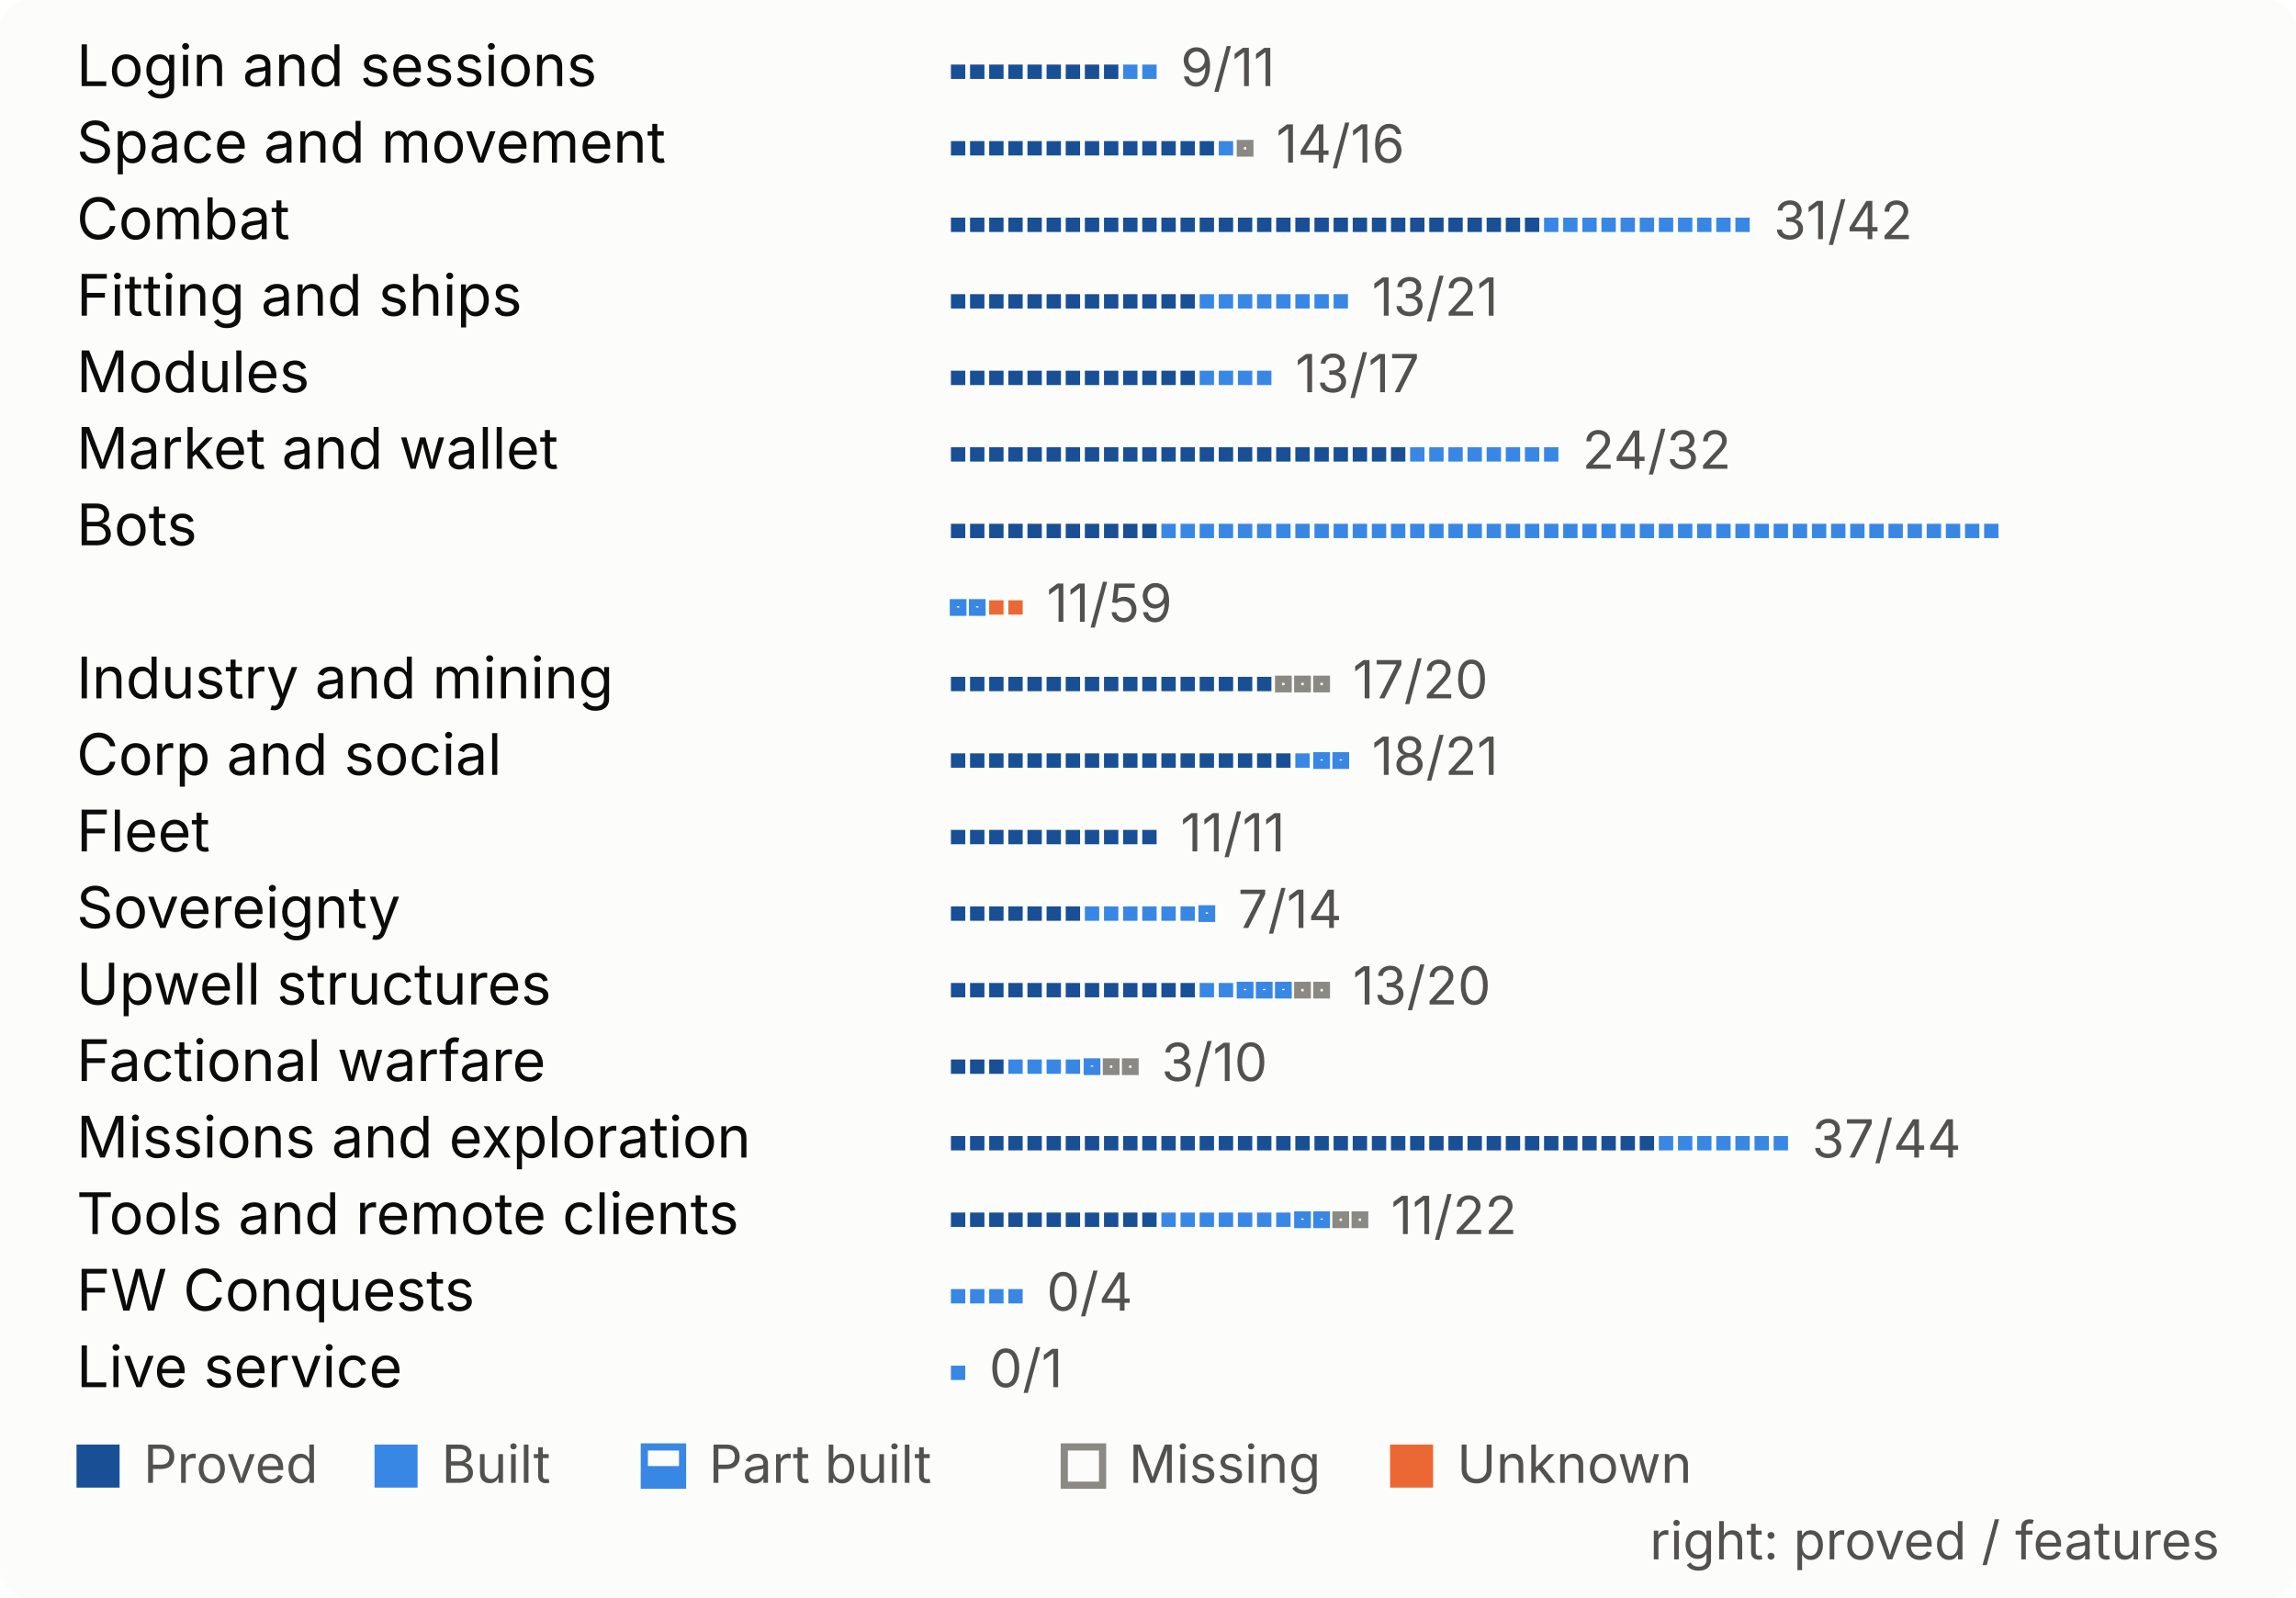
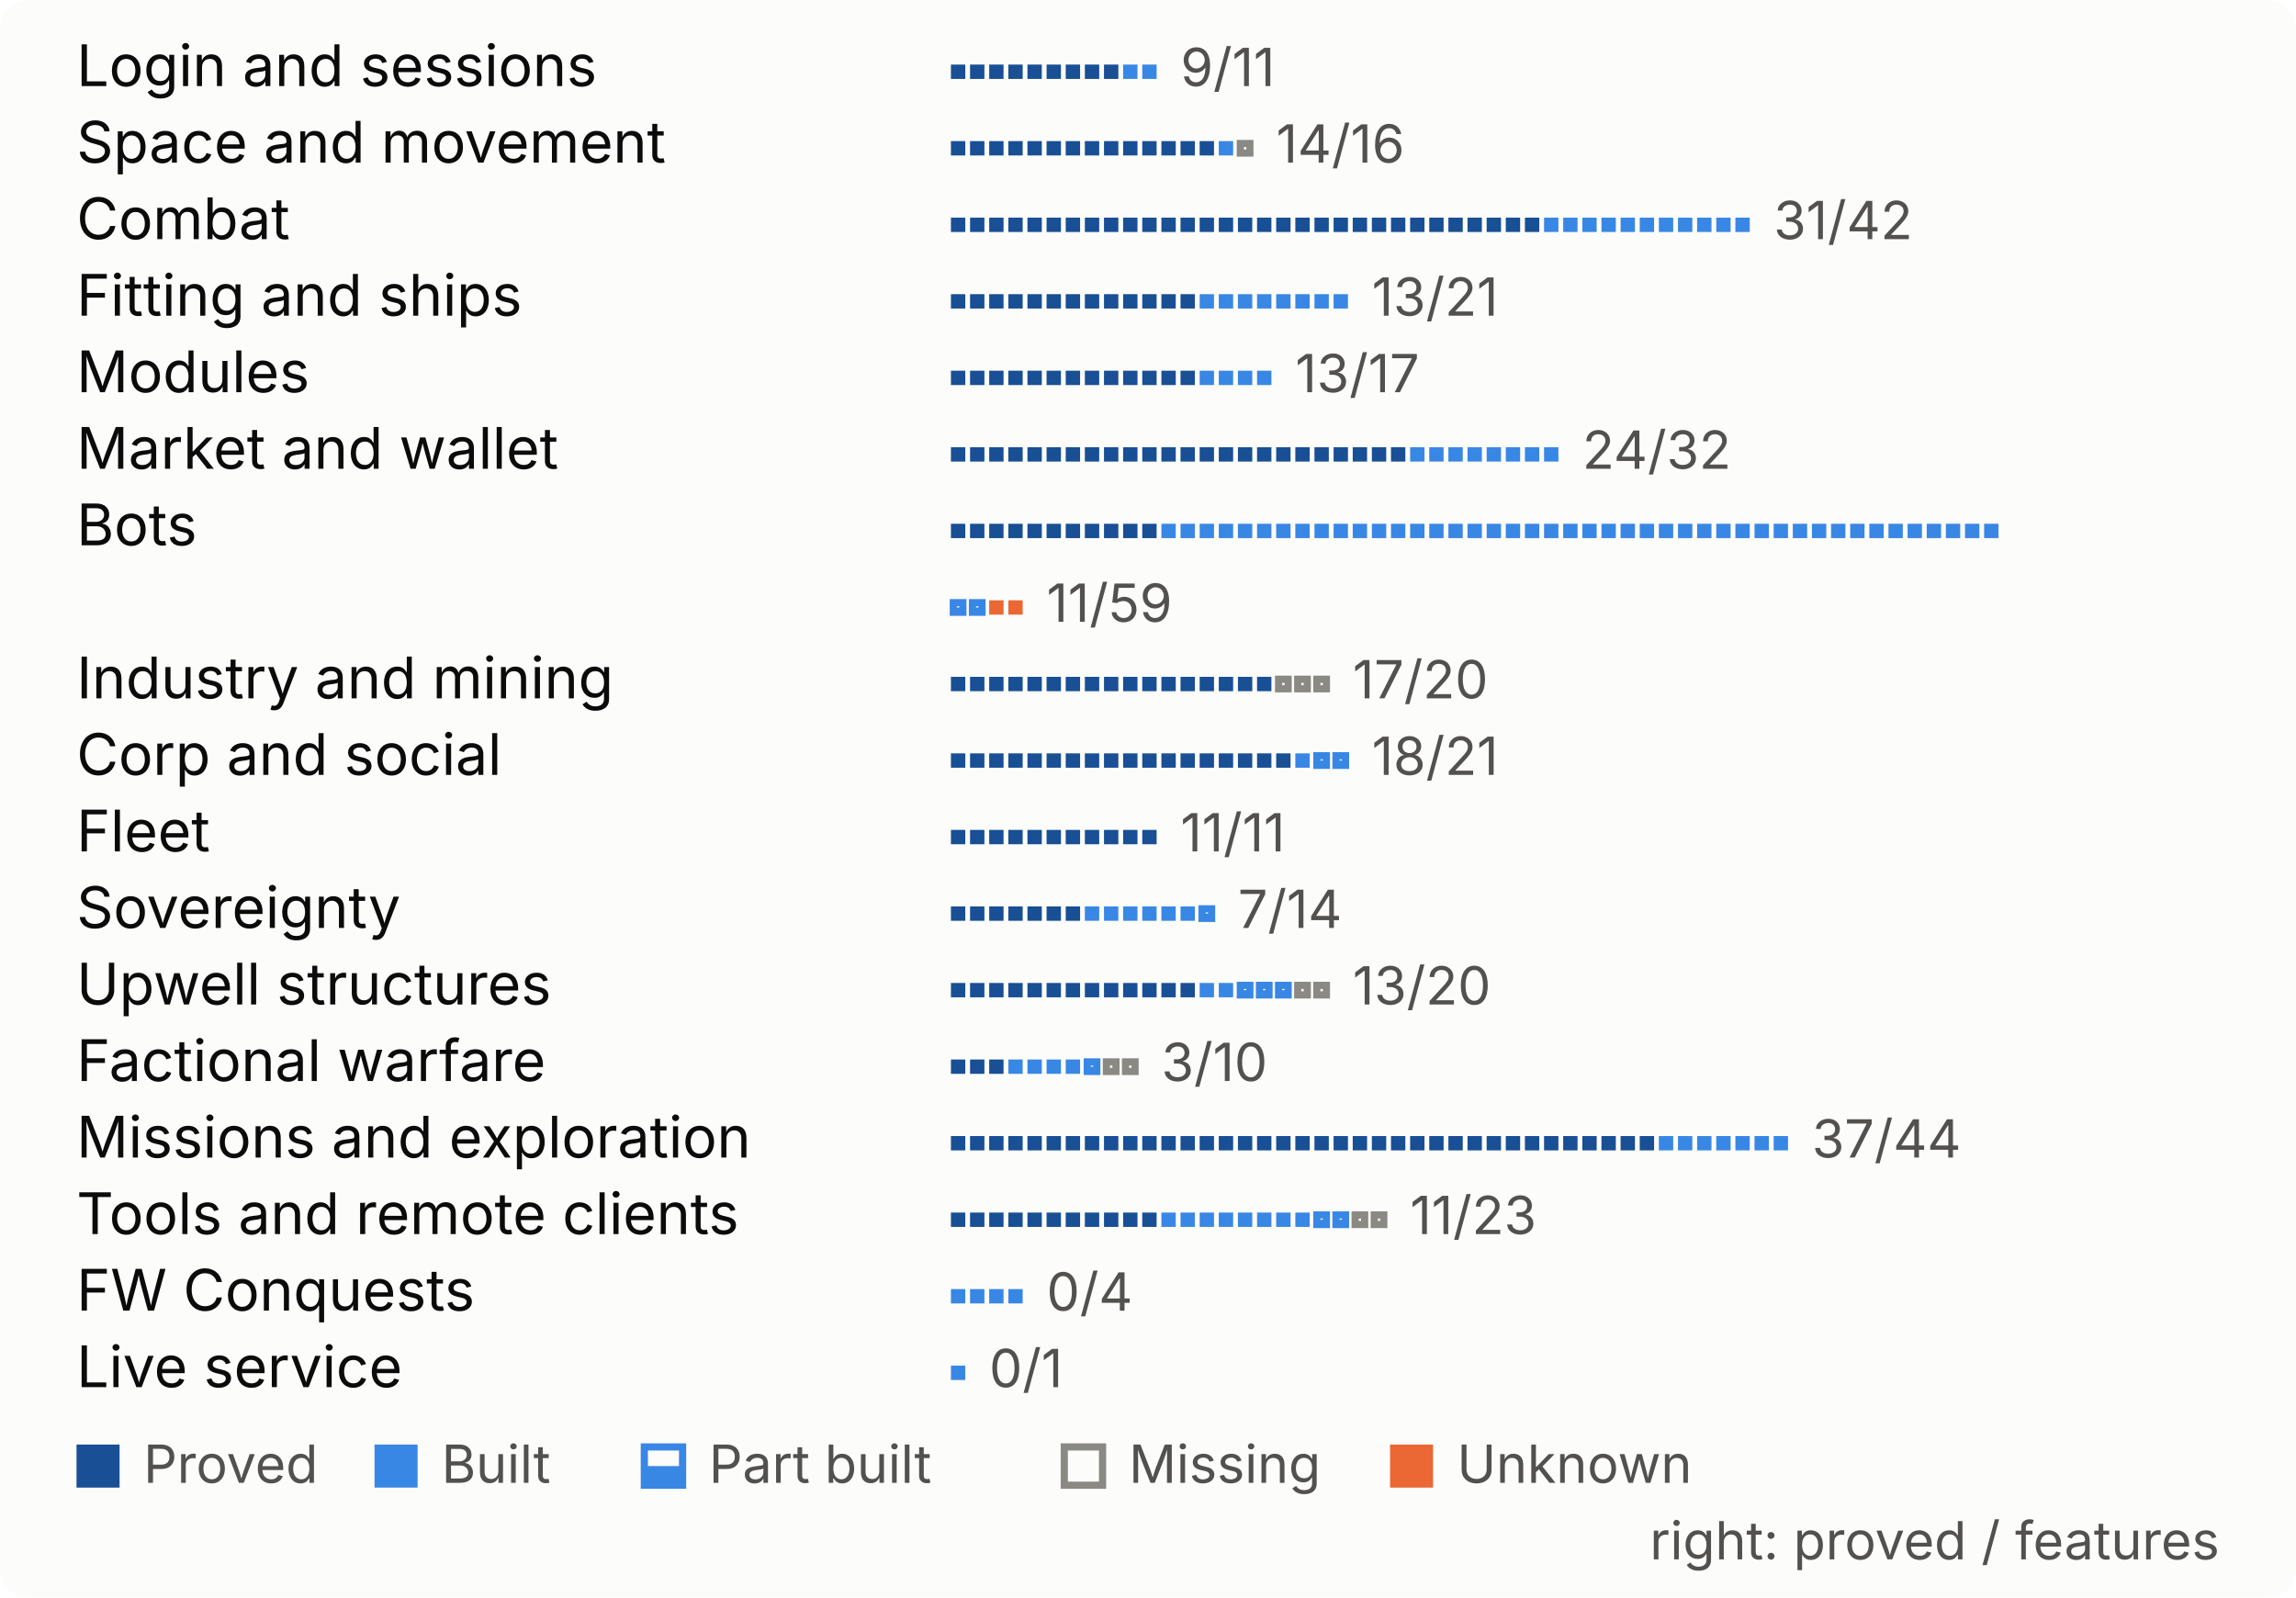
<svg xmlns="http://www.w3.org/2000/svg" width="480" height="334" viewBox="0 0 480 334" role="img" aria-label="Progress by system, one mark per feature">
  <style>
.bg{fill:#fcfcfb}.t{fill:#0b0b0b}.s{fill:#52514e}.rule{fill:#e1e0d9}
.proved{fill:#184f95}.built{fill:#3987e5}.unknown{fill:#eb6834}
.part-o{fill:none;stroke:#3987e5;stroke-width:1.5}.part-f{fill:#3987e5}
.missing{fill:none;stroke:#8a8984;stroke-width:1.5}
.pass{fill:#184f95}.fail{fill:#eb6834}.none{fill:none;stroke:#8a8984;stroke-width:1.5}
@media (prefers-color-scheme:dark){
.bg{fill:#1a1a19}.t{fill:#f0efec}.s{fill:#c3c2b7}.rule{fill:#383835}
.proved{fill:#86b6ef}.built{fill:#3987e5}.unknown{fill:#d95926}
.part-o{stroke:#3987e5}.part-f{fill:#3987e5}
.missing{stroke:#8d8c85}
.pass{fill:#86b6ef}.fail{fill:#d95926}.none{stroke:#8d8c85}
}
text{font-family:system-ui,-apple-system,"Segoe UI",sans-serif;font-size:12px}
.big{font-size:26px;font-weight:600}.b{font-weight:600}.xs{font-size:11px}
</style>
  <rect width="480" height="334" rx="6" class="bg" />
  <text x="16.0" y="18.0" class="t">Login and sessions</text>
  <rect x="198.8" y="13.5" width="3" height="3" class="proved" />
  <rect x="202.8" y="13.5" width="3" height="3" class="proved" />
  <rect x="206.8" y="13.5" width="3" height="3" class="proved" />
  <rect x="210.8" y="13.5" width="3" height="3" class="proved" />
  <rect x="214.8" y="13.5" width="3" height="3" class="proved" />
  <rect x="218.8" y="13.5" width="3" height="3" class="proved" />
  <rect x="222.8" y="13.5" width="3" height="3" class="proved" />
  <rect x="226.8" y="13.5" width="3" height="3" class="proved" />
  <rect x="230.8" y="13.5" width="3" height="3" class="proved" />
  <rect x="234.8" y="13.5" width="3" height="3" class="built" />
  <rect x="238.8" y="13.5" width="3" height="3" class="built" />
  <text x="246.8" y="18.0" class="s xs">9/11</text>
  <text x="16.0" y="34.0" class="t">Space and movement</text>
  <rect x="198.8" y="29.5" width="3" height="3" class="proved" />
  <rect x="202.8" y="29.5" width="3" height="3" class="proved" />
  <rect x="206.8" y="29.5" width="3" height="3" class="proved" />
  <rect x="210.8" y="29.5" width="3" height="3" class="proved" />
  <rect x="214.8" y="29.5" width="3" height="3" class="proved" />
  <rect x="218.8" y="29.5" width="3" height="3" class="proved" />
  <rect x="222.8" y="29.5" width="3" height="3" class="proved" />
  <rect x="226.8" y="29.5" width="3" height="3" class="proved" />
  <rect x="230.8" y="29.5" width="3" height="3" class="proved" />
  <rect x="234.8" y="29.5" width="3" height="3" class="proved" />
  <rect x="238.8" y="29.5" width="3" height="3" class="proved" />
  <rect x="242.8" y="29.5" width="3" height="3" class="proved" />
  <rect x="246.8" y="29.5" width="3" height="3" class="proved" />
  <rect x="250.8" y="29.5" width="3" height="3" class="proved" />
  <rect x="254.8" y="29.5" width="3" height="3" class="built" />
  <rect x="259.3" y="30.0" width="2" height="2" fill="none" class="missing" />
  <text x="266.8" y="34.0" class="s xs">14/16</text>
  <text x="16.0" y="50.0" class="t">Combat</text>
  <rect x="198.8" y="45.5" width="3" height="3" class="proved" />
  <rect x="202.8" y="45.5" width="3" height="3" class="proved" />
  <rect x="206.8" y="45.5" width="3" height="3" class="proved" />
  <rect x="210.8" y="45.5" width="3" height="3" class="proved" />
  <rect x="214.8" y="45.5" width="3" height="3" class="proved" />
  <rect x="218.8" y="45.5" width="3" height="3" class="proved" />
  <rect x="222.8" y="45.5" width="3" height="3" class="proved" />
  <rect x="226.8" y="45.5" width="3" height="3" class="proved" />
  <rect x="230.8" y="45.5" width="3" height="3" class="proved" />
  <rect x="234.8" y="45.5" width="3" height="3" class="proved" />
  <rect x="238.8" y="45.5" width="3" height="3" class="proved" />
  <rect x="242.8" y="45.5" width="3" height="3" class="proved" />
  <rect x="246.8" y="45.5" width="3" height="3" class="proved" />
  <rect x="250.8" y="45.5" width="3" height="3" class="proved" />
  <rect x="254.8" y="45.5" width="3" height="3" class="proved" />
  <rect x="258.8" y="45.5" width="3" height="3" class="proved" />
  <rect x="262.8" y="45.5" width="3" height="3" class="proved" />
  <rect x="266.8" y="45.5" width="3" height="3" class="proved" />
  <rect x="270.8" y="45.5" width="3" height="3" class="proved" />
  <rect x="274.8" y="45.5" width="3" height="3" class="proved" />
  <rect x="278.8" y="45.5" width="3" height="3" class="proved" />
  <rect x="282.8" y="45.5" width="3" height="3" class="proved" />
  <rect x="286.8" y="45.5" width="3" height="3" class="proved" />
  <rect x="290.8" y="45.5" width="3" height="3" class="proved" />
  <rect x="294.8" y="45.5" width="3" height="3" class="proved" />
  <rect x="298.8" y="45.5" width="3" height="3" class="proved" />
  <rect x="302.8" y="45.5" width="3" height="3" class="proved" />
  <rect x="306.8" y="45.5" width="3" height="3" class="proved" />
  <rect x="310.8" y="45.5" width="3" height="3" class="proved" />
  <rect x="314.8" y="45.5" width="3" height="3" class="proved" />
  <rect x="318.8" y="45.5" width="3" height="3" class="proved" />
  <rect x="322.8" y="45.5" width="3" height="3" class="built" />
  <rect x="326.8" y="45.5" width="3" height="3" class="built" />
  <rect x="330.8" y="45.5" width="3" height="3" class="built" />
  <rect x="334.8" y="45.5" width="3" height="3" class="built" />
  <rect x="338.8" y="45.5" width="3" height="3" class="built" />
  <rect x="342.8" y="45.5" width="3" height="3" class="built" />
  <rect x="346.8" y="45.5" width="3" height="3" class="built" />
  <rect x="350.8" y="45.5" width="3" height="3" class="built" />
  <rect x="354.8" y="45.5" width="3" height="3" class="built" />
  <rect x="358.8" y="45.5" width="3" height="3" class="built" />
  <rect x="362.8" y="45.5" width="3" height="3" class="built" />
  <text x="370.8" y="50.0" class="s xs">31/42</text>
  <text x="16.0" y="66.0" class="t">Fitting and ships</text>
  <rect x="198.8" y="61.5" width="3" height="3" class="proved" />
  <rect x="202.8" y="61.5" width="3" height="3" class="proved" />
  <rect x="206.8" y="61.5" width="3" height="3" class="proved" />
  <rect x="210.8" y="61.5" width="3" height="3" class="proved" />
  <rect x="214.8" y="61.5" width="3" height="3" class="proved" />
  <rect x="218.8" y="61.5" width="3" height="3" class="proved" />
  <rect x="222.8" y="61.5" width="3" height="3" class="proved" />
  <rect x="226.8" y="61.5" width="3" height="3" class="proved" />
  <rect x="230.8" y="61.5" width="3" height="3" class="proved" />
  <rect x="234.8" y="61.5" width="3" height="3" class="proved" />
  <rect x="238.8" y="61.5" width="3" height="3" class="proved" />
  <rect x="242.8" y="61.5" width="3" height="3" class="proved" />
  <rect x="246.8" y="61.5" width="3" height="3" class="proved" />
  <rect x="250.8" y="61.5" width="3" height="3" class="built" />
  <rect x="254.8" y="61.5" width="3" height="3" class="built" />
  <rect x="258.8" y="61.5" width="3" height="3" class="built" />
  <rect x="262.8" y="61.5" width="3" height="3" class="built" />
  <rect x="266.8" y="61.5" width="3" height="3" class="built" />
  <rect x="270.8" y="61.5" width="3" height="3" class="built" />
  <rect x="274.8" y="61.5" width="3" height="3" class="built" />
  <rect x="278.8" y="61.5" width="3" height="3" class="built" />
  <text x="286.8" y="66.0" class="s xs">13/21</text>
  <text x="16.0" y="82.0" class="t">Modules</text>
  <rect x="198.8" y="77.5" width="3" height="3" class="proved" />
  <rect x="202.8" y="77.5" width="3" height="3" class="proved" />
  <rect x="206.8" y="77.5" width="3" height="3" class="proved" />
  <rect x="210.8" y="77.5" width="3" height="3" class="proved" />
  <rect x="214.8" y="77.5" width="3" height="3" class="proved" />
  <rect x="218.8" y="77.5" width="3" height="3" class="proved" />
  <rect x="222.8" y="77.5" width="3" height="3" class="proved" />
  <rect x="226.8" y="77.5" width="3" height="3" class="proved" />
  <rect x="230.8" y="77.5" width="3" height="3" class="proved" />
  <rect x="234.8" y="77.5" width="3" height="3" class="proved" />
  <rect x="238.8" y="77.5" width="3" height="3" class="proved" />
  <rect x="242.8" y="77.5" width="3" height="3" class="proved" />
  <rect x="246.8" y="77.5" width="3" height="3" class="proved" />
  <rect x="250.8" y="77.5" width="3" height="3" class="built" />
  <rect x="254.8" y="77.5" width="3" height="3" class="built" />
  <rect x="258.8" y="77.5" width="3" height="3" class="built" />
  <rect x="262.8" y="77.5" width="3" height="3" class="built" />
  <text x="270.8" y="82.0" class="s xs">13/17</text>
  <text x="16.0" y="98.0" class="t">Market and wallet</text>
  <rect x="198.8" y="93.5" width="3" height="3" class="proved" />
  <rect x="202.8" y="93.5" width="3" height="3" class="proved" />
  <rect x="206.8" y="93.5" width="3" height="3" class="proved" />
  <rect x="210.8" y="93.5" width="3" height="3" class="proved" />
  <rect x="214.8" y="93.5" width="3" height="3" class="proved" />
  <rect x="218.8" y="93.5" width="3" height="3" class="proved" />
  <rect x="222.8" y="93.5" width="3" height="3" class="proved" />
  <rect x="226.8" y="93.5" width="3" height="3" class="proved" />
  <rect x="230.8" y="93.5" width="3" height="3" class="proved" />
  <rect x="234.8" y="93.5" width="3" height="3" class="proved" />
  <rect x="238.8" y="93.5" width="3" height="3" class="proved" />
  <rect x="242.8" y="93.5" width="3" height="3" class="proved" />
  <rect x="246.8" y="93.5" width="3" height="3" class="proved" />
  <rect x="250.8" y="93.5" width="3" height="3" class="proved" />
  <rect x="254.8" y="93.5" width="3" height="3" class="proved" />
  <rect x="258.8" y="93.5" width="3" height="3" class="proved" />
  <rect x="262.8" y="93.5" width="3" height="3" class="proved" />
  <rect x="266.8" y="93.5" width="3" height="3" class="proved" />
  <rect x="270.8" y="93.5" width="3" height="3" class="proved" />
  <rect x="274.8" y="93.5" width="3" height="3" class="proved" />
  <rect x="278.8" y="93.5" width="3" height="3" class="proved" />
  <rect x="282.8" y="93.5" width="3" height="3" class="proved" />
  <rect x="286.8" y="93.5" width="3" height="3" class="proved" />
  <rect x="290.8" y="93.5" width="3" height="3" class="proved" />
  <rect x="294.8" y="93.5" width="3" height="3" class="built" />
  <rect x="298.8" y="93.5" width="3" height="3" class="built" />
  <rect x="302.8" y="93.5" width="3" height="3" class="built" />
  <rect x="306.8" y="93.5" width="3" height="3" class="built" />
  <rect x="310.8" y="93.5" width="3" height="3" class="built" />
  <rect x="314.8" y="93.5" width="3" height="3" class="built" />
  <rect x="318.8" y="93.5" width="3" height="3" class="built" />
  <rect x="322.8" y="93.5" width="3" height="3" class="built" />
  <text x="330.8" y="98.0" class="s xs">24/32</text>
  <text x="16.0" y="114.0" class="t">Bots</text>
  <rect x="198.8" y="109.5" width="3" height="3" class="proved" />
  <rect x="202.8" y="109.5" width="3" height="3" class="proved" />
  <rect x="206.8" y="109.5" width="3" height="3" class="proved" />
  <rect x="210.8" y="109.5" width="3" height="3" class="proved" />
  <rect x="214.8" y="109.5" width="3" height="3" class="proved" />
  <rect x="218.8" y="109.5" width="3" height="3" class="proved" />
  <rect x="222.8" y="109.5" width="3" height="3" class="proved" />
  <rect x="226.8" y="109.5" width="3" height="3" class="proved" />
  <rect x="230.8" y="109.5" width="3" height="3" class="proved" />
  <rect x="234.8" y="109.5" width="3" height="3" class="proved" />
  <rect x="238.8" y="109.5" width="3" height="3" class="proved" />
  <rect x="242.8" y="109.5" width="3" height="3" class="built" />
  <rect x="246.8" y="109.5" width="3" height="3" class="built" />
  <rect x="250.8" y="109.5" width="3" height="3" class="built" />
  <rect x="254.8" y="109.5" width="3" height="3" class="built" />
  <rect x="258.8" y="109.5" width="3" height="3" class="built" />
  <rect x="262.8" y="109.5" width="3" height="3" class="built" />
  <rect x="266.8" y="109.5" width="3" height="3" class="built" />
  <rect x="270.8" y="109.5" width="3" height="3" class="built" />
  <rect x="274.8" y="109.5" width="3" height="3" class="built" />
  <rect x="278.8" y="109.5" width="3" height="3" class="built" />
  <rect x="282.8" y="109.5" width="3" height="3" class="built" />
  <rect x="286.8" y="109.5" width="3" height="3" class="built" />
  <rect x="290.8" y="109.5" width="3" height="3" class="built" />
  <rect x="294.8" y="109.5" width="3" height="3" class="built" />
  <rect x="298.8" y="109.5" width="3" height="3" class="built" />
  <rect x="302.8" y="109.5" width="3" height="3" class="built" />
  <rect x="306.8" y="109.5" width="3" height="3" class="built" />
  <rect x="310.8" y="109.5" width="3" height="3" class="built" />
  <rect x="314.8" y="109.5" width="3" height="3" class="built" />
  <rect x="318.8" y="109.5" width="3" height="3" class="built" />
  <rect x="322.8" y="109.5" width="3" height="3" class="built" />
  <rect x="326.8" y="109.5" width="3" height="3" class="built" />
  <rect x="330.8" y="109.5" width="3" height="3" class="built" />
  <rect x="334.8" y="109.5" width="3" height="3" class="built" />
  <rect x="338.8" y="109.5" width="3" height="3" class="built" />
  <rect x="342.8" y="109.5" width="3" height="3" class="built" />
  <rect x="346.8" y="109.5" width="3" height="3" class="built" />
  <rect x="350.8" y="109.5" width="3" height="3" class="built" />
  <rect x="354.8" y="109.5" width="3" height="3" class="built" />
  <rect x="358.8" y="109.5" width="3" height="3" class="built" />
  <rect x="362.8" y="109.5" width="3" height="3" class="built" />
  <rect x="366.8" y="109.5" width="3" height="3" class="built" />
  <rect x="370.8" y="109.5" width="3" height="3" class="built" />
  <rect x="374.8" y="109.5" width="3" height="3" class="built" />
  <rect x="378.8" y="109.5" width="3" height="3" class="built" />
  <rect x="382.8" y="109.5" width="3" height="3" class="built" />
  <rect x="386.8" y="109.5" width="3" height="3" class="built" />
  <rect x="390.8" y="109.5" width="3" height="3" class="built" />
  <rect x="394.8" y="109.5" width="3" height="3" class="built" />
  <rect x="398.8" y="109.5" width="3" height="3" class="built" />
  <rect x="402.8" y="109.5" width="3" height="3" class="built" />
  <rect x="406.8" y="109.5" width="3" height="3" class="built" />
  <rect x="410.8" y="109.5" width="3" height="3" class="built" />
  <rect x="414.8" y="109.5" width="3" height="3" class="built" />
  <rect x="199.3" y="126.0" width="2" height="2" fill="none" class="part-o" />
  <rect x="198.8" y="127.0" width="3" height="1.5" class="part-f" />
  <rect x="203.3" y="126.0" width="2" height="2" fill="none" class="part-o" />
  <rect x="202.8" y="127.0" width="3" height="1.5" class="part-f" />
  <rect x="206.8" y="125.5" width="3" height="3" class="unknown" />
  <rect x="210.8" y="125.5" width="3" height="3" class="unknown" />
  <text x="218.8" y="130.0" class="s xs">11/59</text>
  <text x="16.0" y="146.0" class="t">Industry and mining</text>
  <rect x="198.8" y="141.5" width="3" height="3" class="proved" />
  <rect x="202.8" y="141.5" width="3" height="3" class="proved" />
  <rect x="206.8" y="141.5" width="3" height="3" class="proved" />
  <rect x="210.8" y="141.5" width="3" height="3" class="proved" />
  <rect x="214.8" y="141.5" width="3" height="3" class="proved" />
  <rect x="218.8" y="141.5" width="3" height="3" class="proved" />
  <rect x="222.8" y="141.5" width="3" height="3" class="proved" />
  <rect x="226.8" y="141.5" width="3" height="3" class="proved" />
  <rect x="230.8" y="141.5" width="3" height="3" class="proved" />
  <rect x="234.8" y="141.5" width="3" height="3" class="proved" />
  <rect x="238.8" y="141.5" width="3" height="3" class="proved" />
  <rect x="242.8" y="141.5" width="3" height="3" class="proved" />
  <rect x="246.8" y="141.5" width="3" height="3" class="proved" />
  <rect x="250.8" y="141.5" width="3" height="3" class="proved" />
  <rect x="254.8" y="141.5" width="3" height="3" class="proved" />
  <rect x="258.8" y="141.5" width="3" height="3" class="proved" />
  <rect x="262.8" y="141.5" width="3" height="3" class="proved" />
  <rect x="267.3" y="142.0" width="2" height="2" fill="none" class="missing" />
  <rect x="271.3" y="142.0" width="2" height="2" fill="none" class="missing" />
  <rect x="275.3" y="142.0" width="2" height="2" fill="none" class="missing" />
  <text x="282.8" y="146.0" class="s xs">17/20</text>
  <text x="16.0" y="162.0" class="t">Corp and social</text>
  <rect x="198.8" y="157.5" width="3" height="3" class="proved" />
  <rect x="202.8" y="157.5" width="3" height="3" class="proved" />
  <rect x="206.8" y="157.5" width="3" height="3" class="proved" />
  <rect x="210.8" y="157.5" width="3" height="3" class="proved" />
  <rect x="214.8" y="157.5" width="3" height="3" class="proved" />
  <rect x="218.8" y="157.5" width="3" height="3" class="proved" />
  <rect x="222.8" y="157.5" width="3" height="3" class="proved" />
  <rect x="226.8" y="157.5" width="3" height="3" class="proved" />
  <rect x="230.8" y="157.5" width="3" height="3" class="proved" />
  <rect x="234.8" y="157.5" width="3" height="3" class="proved" />
  <rect x="238.8" y="157.5" width="3" height="3" class="proved" />
  <rect x="242.8" y="157.5" width="3" height="3" class="proved" />
  <rect x="246.8" y="157.5" width="3" height="3" class="proved" />
  <rect x="250.8" y="157.5" width="3" height="3" class="proved" />
  <rect x="254.8" y="157.5" width="3" height="3" class="proved" />
  <rect x="258.8" y="157.5" width="3" height="3" class="proved" />
  <rect x="262.8" y="157.5" width="3" height="3" class="proved" />
  <rect x="266.8" y="157.5" width="3" height="3" class="proved" />
  <rect x="270.8" y="157.5" width="3" height="3" class="built" />
  <rect x="275.3" y="158.0" width="2" height="2" fill="none" class="part-o" />
  <rect x="274.8" y="159.0" width="3" height="1.5" class="part-f" />
  <rect x="279.3" y="158.0" width="2" height="2" fill="none" class="part-o" />
  <rect x="278.8" y="159.0" width="3" height="1.5" class="part-f" />
  <text x="286.8" y="162.0" class="s xs">18/21</text>
  <text x="16.0" y="178.0" class="t">Fleet</text>
  <rect x="198.8" y="173.5" width="3" height="3" class="proved" />
  <rect x="202.8" y="173.5" width="3" height="3" class="proved" />
  <rect x="206.8" y="173.5" width="3" height="3" class="proved" />
  <rect x="210.8" y="173.5" width="3" height="3" class="proved" />
  <rect x="214.8" y="173.5" width="3" height="3" class="proved" />
  <rect x="218.8" y="173.5" width="3" height="3" class="proved" />
  <rect x="222.8" y="173.5" width="3" height="3" class="proved" />
  <rect x="226.8" y="173.5" width="3" height="3" class="proved" />
  <rect x="230.8" y="173.5" width="3" height="3" class="proved" />
  <rect x="234.8" y="173.5" width="3" height="3" class="proved" />
  <rect x="238.8" y="173.5" width="3" height="3" class="proved" />
  <text x="246.8" y="178.0" class="s xs">11/11</text>
  <text x="16.0" y="194.0" class="t">Sovereignty</text>
  <rect x="198.8" y="189.5" width="3" height="3" class="proved" />
  <rect x="202.8" y="189.5" width="3" height="3" class="proved" />
  <rect x="206.8" y="189.5" width="3" height="3" class="proved" />
  <rect x="210.8" y="189.5" width="3" height="3" class="proved" />
  <rect x="214.8" y="189.5" width="3" height="3" class="proved" />
  <rect x="218.8" y="189.5" width="3" height="3" class="proved" />
  <rect x="222.8" y="189.5" width="3" height="3" class="proved" />
  <rect x="226.8" y="189.5" width="3" height="3" class="built" />
  <rect x="230.8" y="189.5" width="3" height="3" class="built" />
  <rect x="234.8" y="189.5" width="3" height="3" class="built" />
  <rect x="238.8" y="189.5" width="3" height="3" class="built" />
  <rect x="242.8" y="189.5" width="3" height="3" class="built" />
  <rect x="246.8" y="189.5" width="3" height="3" class="built" />
  <rect x="251.3" y="190.0" width="2" height="2" fill="none" class="part-o" />
  <rect x="250.8" y="191.0" width="3" height="1.5" class="part-f" />
  <text x="258.8" y="194.0" class="s xs">7/14</text>
  <text x="16.0" y="210.0" class="t">Upwell structures</text>
  <rect x="198.8" y="205.5" width="3" height="3" class="proved" />
  <rect x="202.8" y="205.5" width="3" height="3" class="proved" />
  <rect x="206.8" y="205.5" width="3" height="3" class="proved" />
  <rect x="210.8" y="205.5" width="3" height="3" class="proved" />
  <rect x="214.8" y="205.5" width="3" height="3" class="proved" />
  <rect x="218.8" y="205.5" width="3" height="3" class="proved" />
  <rect x="222.8" y="205.5" width="3" height="3" class="proved" />
  <rect x="226.8" y="205.5" width="3" height="3" class="proved" />
  <rect x="230.8" y="205.5" width="3" height="3" class="proved" />
  <rect x="234.8" y="205.5" width="3" height="3" class="proved" />
  <rect x="238.8" y="205.5" width="3" height="3" class="proved" />
  <rect x="242.8" y="205.5" width="3" height="3" class="proved" />
  <rect x="246.8" y="205.5" width="3" height="3" class="proved" />
  <rect x="250.8" y="205.5" width="3" height="3" class="built" />
  <rect x="254.8" y="205.5" width="3" height="3" class="built" />
  <rect x="259.3" y="206.0" width="2" height="2" fill="none" class="part-o" />
  <rect x="258.8" y="207.0" width="3" height="1.5" class="part-f" />
  <rect x="263.3" y="206.0" width="2" height="2" fill="none" class="part-o" />
  <rect x="262.8" y="207.0" width="3" height="1.5" class="part-f" />
  <rect x="267.3" y="206.0" width="2" height="2" fill="none" class="part-o" />
  <rect x="266.8" y="207.0" width="3" height="1.5" class="part-f" />
  <rect x="271.3" y="206.0" width="2" height="2" fill="none" class="missing" />
  <rect x="275.3" y="206.0" width="2" height="2" fill="none" class="missing" />
  <text x="282.8" y="210.0" class="s xs">13/20</text>
  <text x="16.0" y="226.0" class="t">Factional warfare</text>
  <rect x="198.8" y="221.5" width="3" height="3" class="proved" />
  <rect x="202.8" y="221.5" width="3" height="3" class="proved" />
  <rect x="206.8" y="221.5" width="3" height="3" class="proved" />
  <rect x="210.8" y="221.5" width="3" height="3" class="built" />
  <rect x="214.8" y="221.5" width="3" height="3" class="built" />
  <rect x="218.8" y="221.5" width="3" height="3" class="built" />
  <rect x="222.8" y="221.5" width="3" height="3" class="built" />
  <rect x="227.3" y="222.0" width="2" height="2" fill="none" class="part-o" />
  <rect x="226.8" y="223.0" width="3" height="1.5" class="part-f" />
  <rect x="231.3" y="222.0" width="2" height="2" fill="none" class="missing" />
  <rect x="235.3" y="222.0" width="2" height="2" fill="none" class="missing" />
  <text x="242.8" y="226.0" class="s xs">3/10</text>
  <text x="16.0" y="242.0" class="t">Missions and exploration</text>
  <rect x="198.8" y="237.5" width="3" height="3" class="proved" />
  <rect x="202.8" y="237.5" width="3" height="3" class="proved" />
  <rect x="206.8" y="237.5" width="3" height="3" class="proved" />
  <rect x="210.8" y="237.5" width="3" height="3" class="proved" />
  <rect x="214.8" y="237.5" width="3" height="3" class="proved" />
  <rect x="218.8" y="237.5" width="3" height="3" class="proved" />
  <rect x="222.8" y="237.5" width="3" height="3" class="proved" />
  <rect x="226.8" y="237.5" width="3" height="3" class="proved" />
  <rect x="230.8" y="237.5" width="3" height="3" class="proved" />
  <rect x="234.8" y="237.5" width="3" height="3" class="proved" />
  <rect x="238.8" y="237.5" width="3" height="3" class="proved" />
  <rect x="242.8" y="237.5" width="3" height="3" class="proved" />
  <rect x="246.8" y="237.5" width="3" height="3" class="proved" />
  <rect x="250.8" y="237.5" width="3" height="3" class="proved" />
  <rect x="254.8" y="237.5" width="3" height="3" class="proved" />
  <rect x="258.8" y="237.5" width="3" height="3" class="proved" />
  <rect x="262.8" y="237.5" width="3" height="3" class="proved" />
  <rect x="266.8" y="237.5" width="3" height="3" class="proved" />
  <rect x="270.8" y="237.5" width="3" height="3" class="proved" />
  <rect x="274.8" y="237.5" width="3" height="3" class="proved" />
  <rect x="278.8" y="237.5" width="3" height="3" class="proved" />
  <rect x="282.8" y="237.5" width="3" height="3" class="proved" />
  <rect x="286.8" y="237.5" width="3" height="3" class="proved" />
  <rect x="290.8" y="237.5" width="3" height="3" class="proved" />
  <rect x="294.8" y="237.5" width="3" height="3" class="proved" />
  <rect x="298.8" y="237.5" width="3" height="3" class="proved" />
  <rect x="302.8" y="237.5" width="3" height="3" class="proved" />
  <rect x="306.8" y="237.5" width="3" height="3" class="proved" />
  <rect x="310.8" y="237.5" width="3" height="3" class="proved" />
  <rect x="314.8" y="237.5" width="3" height="3" class="proved" />
  <rect x="318.8" y="237.5" width="3" height="3" class="proved" />
  <rect x="322.8" y="237.5" width="3" height="3" class="proved" />
  <rect x="326.8" y="237.5" width="3" height="3" class="proved" />
  <rect x="330.8" y="237.5" width="3" height="3" class="proved" />
  <rect x="334.8" y="237.5" width="3" height="3" class="proved" />
  <rect x="338.8" y="237.5" width="3" height="3" class="proved" />
  <rect x="342.8" y="237.5" width="3" height="3" class="proved" />
  <rect x="346.8" y="237.5" width="3" height="3" class="built" />
  <rect x="350.8" y="237.5" width="3" height="3" class="built" />
  <rect x="354.8" y="237.5" width="3" height="3" class="built" />
  <rect x="358.8" y="237.5" width="3" height="3" class="built" />
  <rect x="362.8" y="237.5" width="3" height="3" class="built" />
  <rect x="366.8" y="237.5" width="3" height="3" class="built" />
  <rect x="370.8" y="237.5" width="3" height="3" class="built" />
  <text x="378.8" y="242.0" class="s xs">37/44</text>
  <text x="16.0" y="258.0" class="t">Tools and remote clients</text>
  <rect x="198.8" y="253.5" width="3" height="3" class="proved" />
  <rect x="202.8" y="253.5" width="3" height="3" class="proved" />
  <rect x="206.8" y="253.5" width="3" height="3" class="proved" />
  <rect x="210.8" y="253.5" width="3" height="3" class="proved" />
  <rect x="214.8" y="253.5" width="3" height="3" class="proved" />
  <rect x="218.8" y="253.5" width="3" height="3" class="proved" />
  <rect x="222.8" y="253.5" width="3" height="3" class="proved" />
  <rect x="226.8" y="253.5" width="3" height="3" class="proved" />
  <rect x="230.8" y="253.5" width="3" height="3" class="proved" />
  <rect x="234.8" y="253.5" width="3" height="3" class="proved" />
  <rect x="238.8" y="253.5" width="3" height="3" class="proved" />
  <rect x="242.8" y="253.5" width="3" height="3" class="built" />
  <rect x="246.8" y="253.5" width="3" height="3" class="built" />
  <rect x="250.8" y="253.5" width="3" height="3" class="built" />
  <rect x="254.8" y="253.5" width="3" height="3" class="built" />
  <rect x="258.8" y="253.5" width="3" height="3" class="built" />
  <rect x="262.8" y="253.5" width="3" height="3" class="built" />
  <rect x="266.8" y="253.5" width="3" height="3" class="built" />
-   <rect x="271.3" y="254.0" width="2" height="2" fill="none" class="part-o" />
-   <rect x="270.8" y="255.0" width="3" height="1.5" class="part-f" />
+   <rect x="270.8" y="253.5" width="3" height="3" class="built" />
  <rect x="275.3" y="254.0" width="2" height="2" fill="none" class="part-o" />
  <rect x="274.8" y="255.0" width="3" height="1.5" class="part-f" />
-   <rect x="279.3" y="254.0" width="2" height="2" fill="none" class="missing" />
+   <rect x="279.3" y="254.0" width="2" height="2" fill="none" class="part-o" />
+   <rect x="278.8" y="255.0" width="3" height="1.5" class="part-f" />
  <rect x="283.3" y="254.0" width="2" height="2" fill="none" class="missing" />
-   <text x="290.8" y="258.0" class="s xs">11/22</text>
+   <rect x="287.3" y="254.0" width="2" height="2" fill="none" class="missing" />
+   <text x="294.8" y="258.0" class="s xs">11/23</text>
  <text x="16.0" y="274.0" class="t">FW Conquests</text>
  <rect x="198.8" y="269.5" width="3" height="3" class="built" />
  <rect x="202.8" y="269.5" width="3" height="3" class="built" />
  <rect x="206.8" y="269.5" width="3" height="3" class="built" />
  <rect x="210.8" y="269.5" width="3" height="3" class="built" />
  <text x="218.8" y="274.0" class="s xs">0/4</text>
  <text x="16.0" y="290.0" class="t">Live service</text>
  <rect x="198.8" y="285.5" width="3" height="3" class="built" />
  <text x="206.8" y="290.0" class="s xs">0/1</text>
  <rect x="16.0" y="302.0" width="9" height="9" class="proved" />
  <text x="30.0" y="310.0" class="s xs">Proved</text>
  <rect x="78.3" y="302.0" width="9" height="9" class="built" />
  <text x="92.3" y="310.0" class="s xs">Built</text>
  <rect x="134.7" y="302.5" width="8" height="8" fill="none" class="part-o" />
  <rect x="134.2" y="306.5" width="9" height="4.5" class="part-f" />
  <text x="148.2" y="310.0" class="s xs">Part built</text>
  <rect x="222.5" y="302.5" width="8" height="8" fill="none" class="missing" />
  <text x="236.0" y="310.0" class="s xs">Missing</text>
  <rect x="290.6" y="302.0" width="9" height="9" class="unknown" />
  <text x="304.6" y="310.0" class="s xs">Unknown</text>
  <text x="464.0" y="326.0" class="s xs" text-anchor="end">right: proved / features</text>
</svg>
